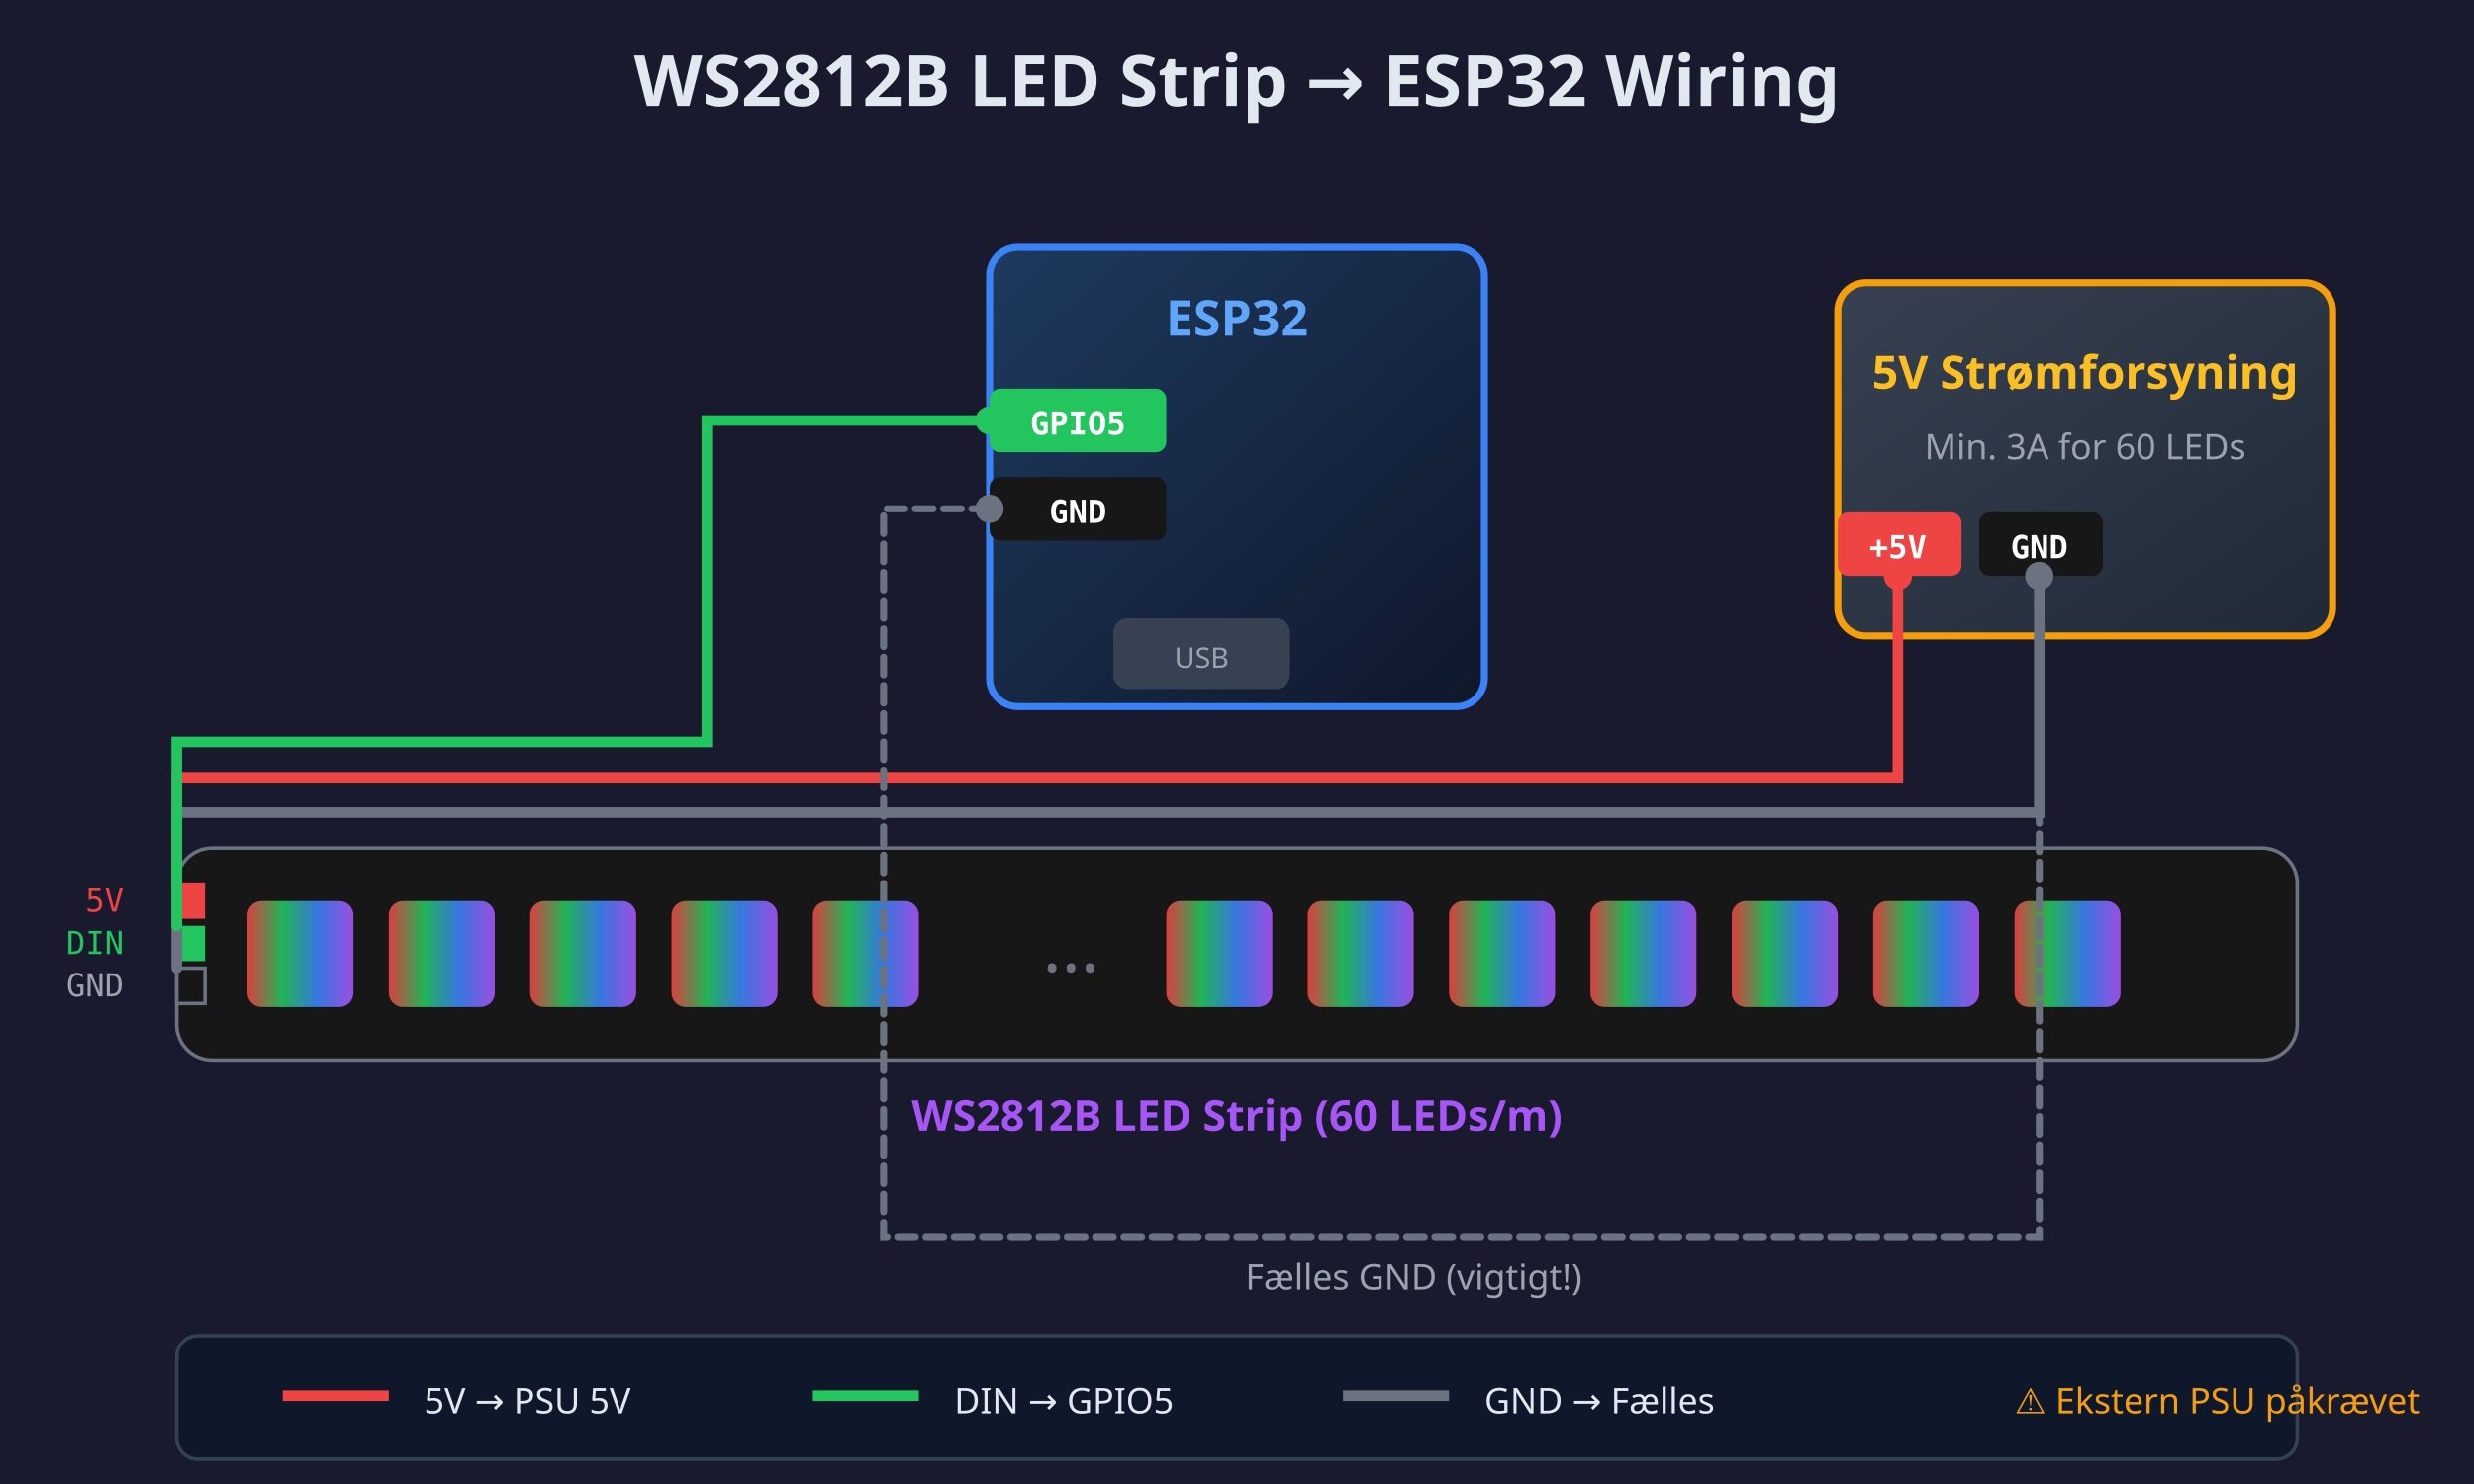
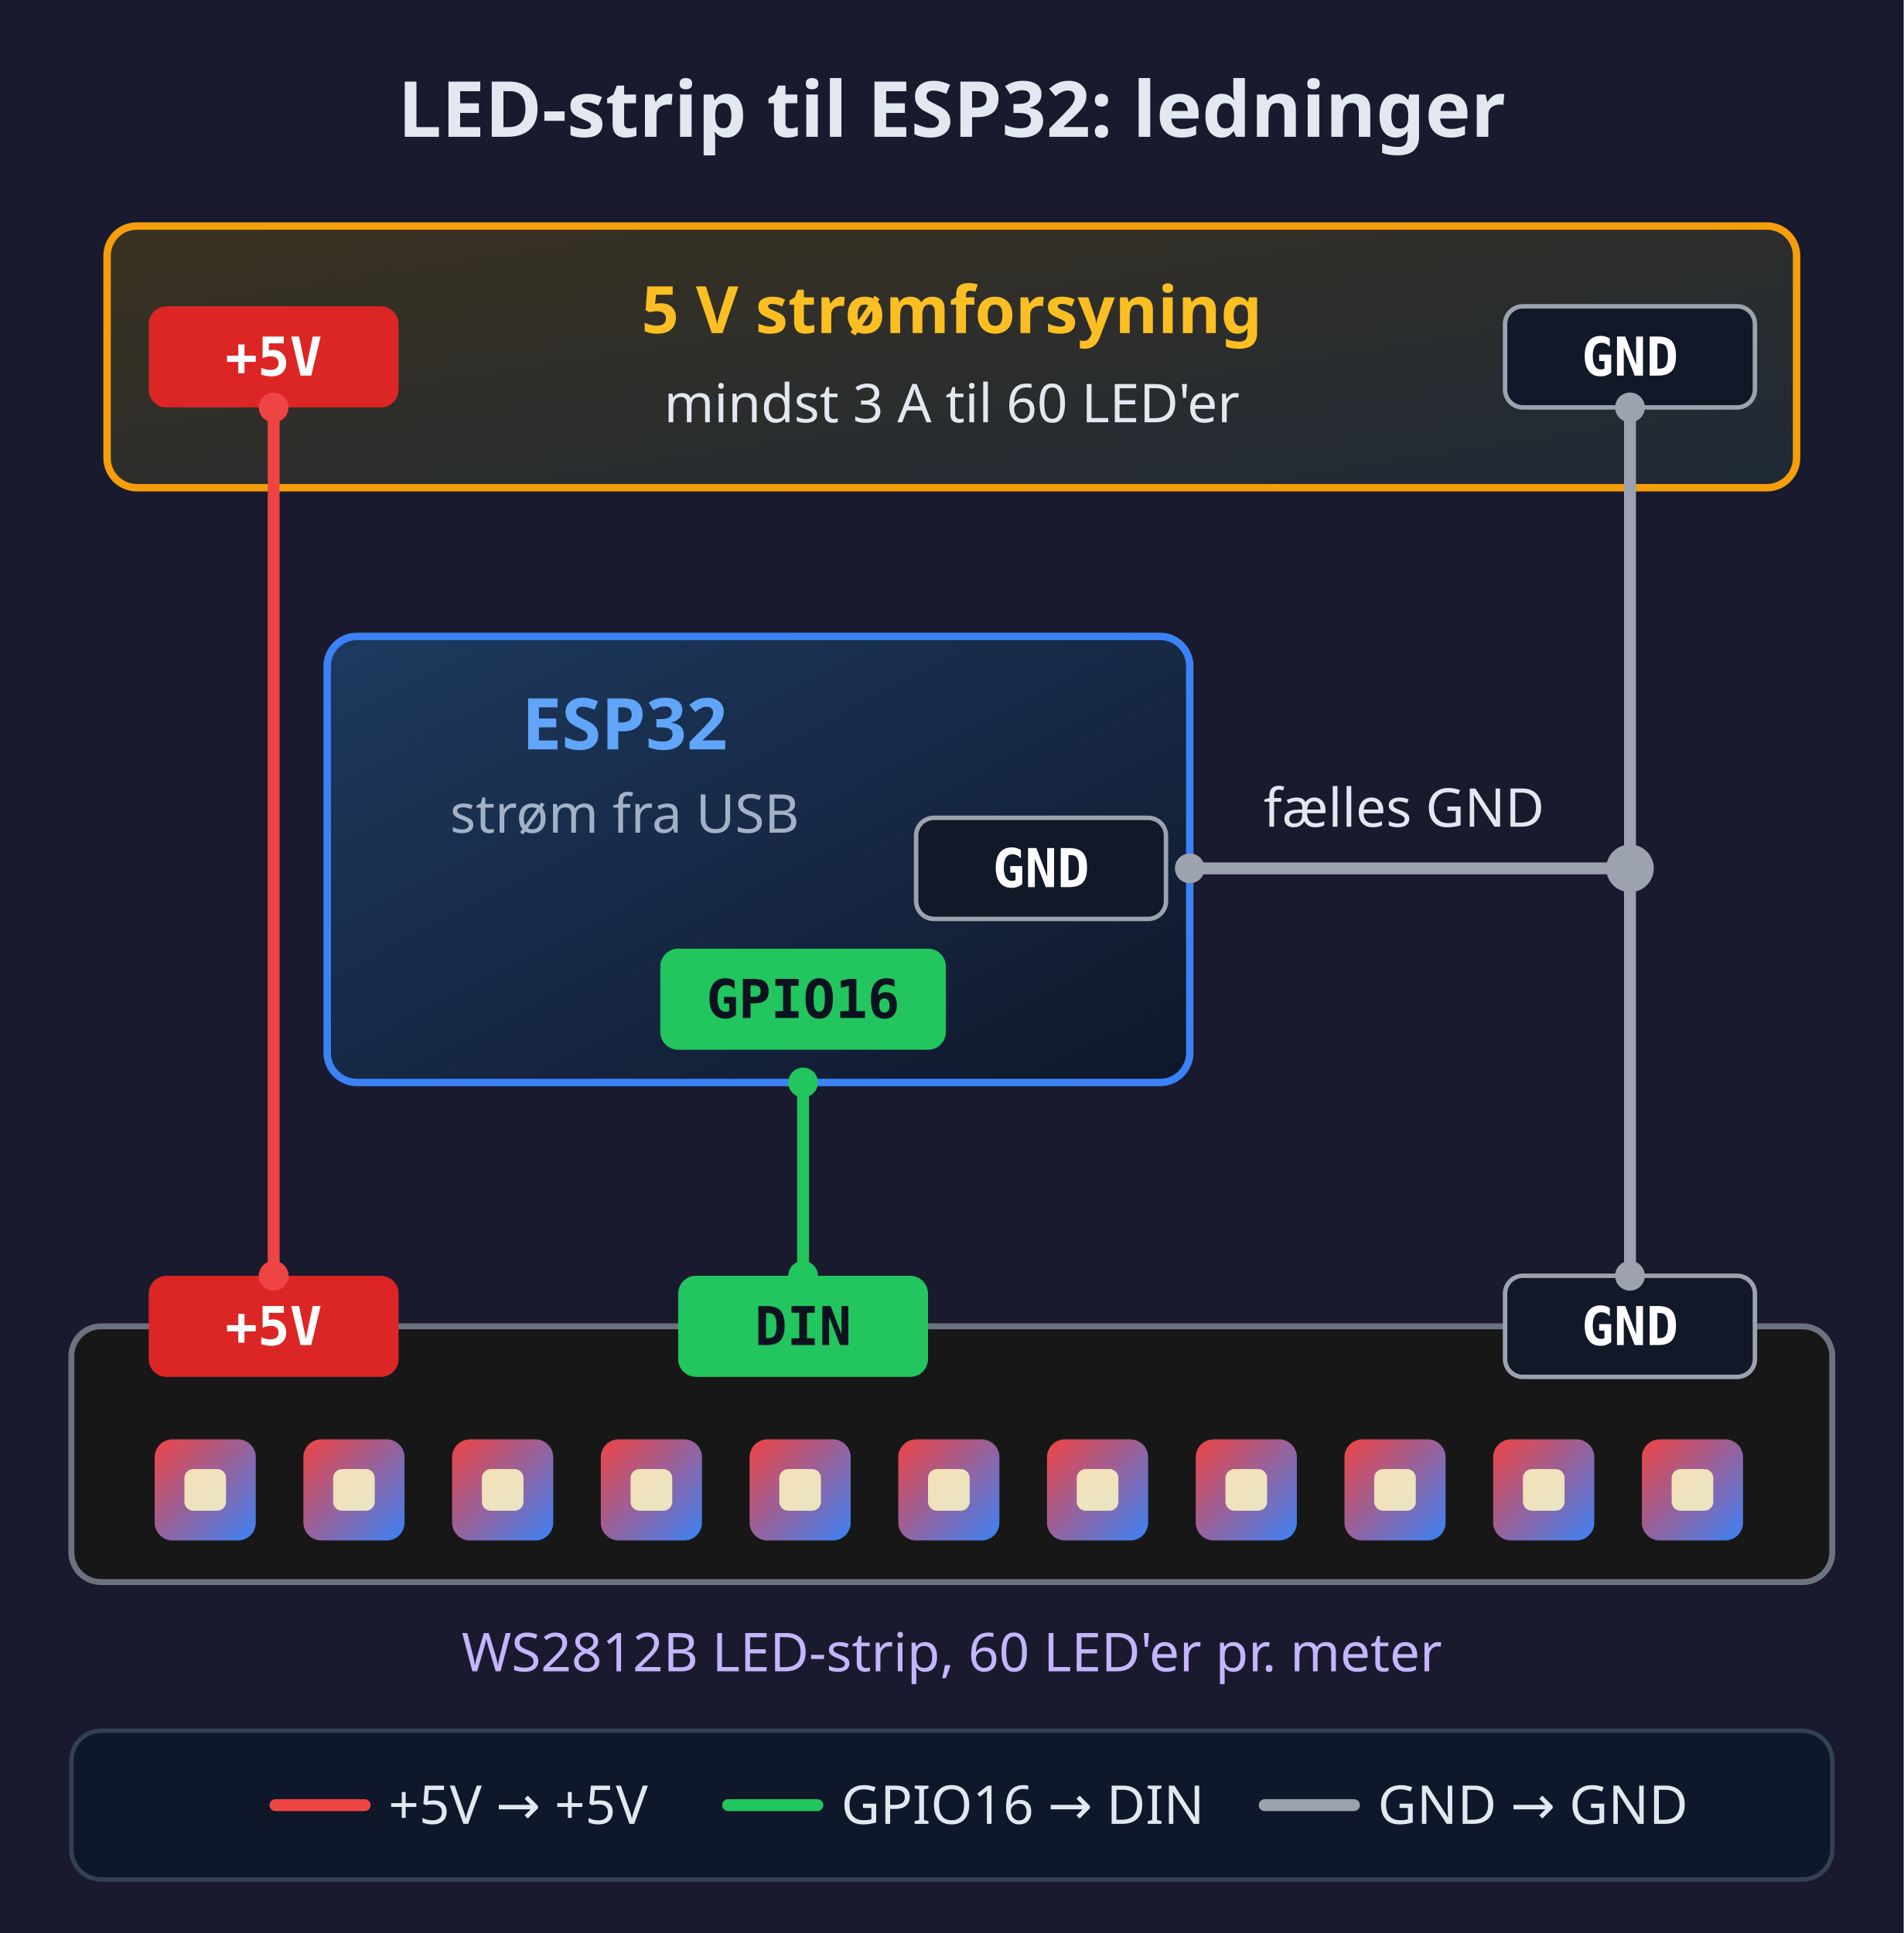
- <svg xmlns="http://www.w3.org/2000/svg" viewBox="0 0 700 420">
+ <svg xmlns="http://www.w3.org/2000/svg" viewBox="0 0 640 650" role="img" lang="da" font-family="system-ui, sans-serif">
  <defs>
-     <linearGradient id="esp32Grad" x1="0%" y1="0%" x2="100%" y2="100%">
-       <stop offset="0%" style="stop-color:#1e3a5f;stop-opacity:1" />
-       <stop offset="100%" style="stop-color:#0f172a;stop-opacity:1" />
+     <linearGradient id="psu" x1="0" y1="0" x2="1" y2="1">
+       <stop offset="0" stop-color="#3a3220" />
+       <stop offset="1" stop-color="#1f2937" />
    </linearGradient>
-     <linearGradient id="ledGrad" x1="0%" y1="0%" x2="100%" y2="0%">
-       <stop offset="0%" style="stop-color:#ef4444;stop-opacity:1" />
-       <stop offset="33%" style="stop-color:#22c55e;stop-opacity:1" />
-       <stop offset="66%" style="stop-color:#3b82f6;stop-opacity:1" />
-       <stop offset="100%" style="stop-color:#a855f7;stop-opacity:1" />
+     <linearGradient id="esp" x1="0" y1="0" x2="1" y2="1">
+       <stop offset="0" stop-color="#1e3a5f" />
+       <stop offset="1" stop-color="#0f172a" />
    </linearGradient>
-     <linearGradient id="psuGrad" x1="0%" y1="0%" x2="100%" y2="100%">
-       <stop offset="0%" style="stop-color:#374151;stop-opacity:1" />
-       <stop offset="100%" style="stop-color:#1f2937;stop-opacity:1" />
+     <linearGradient id="led" x1="0" y1="0" x2="1" y2="1">
+       <stop offset="0" stop-color="#ef4444" />
+       <stop offset="1" stop-color="#3b82f6" />
    </linearGradient>
  </defs>
-   <rect width="700" height="420" fill="#1a1a2e" />
-   <text x="350" y="30" text-anchor="middle" fill="#e2e8f0" font-family="system-ui, sans-serif" font-size="20" font-weight="bold">WS2812B LED Strip → ESP32 Wiring</text>
-   <rect x="280" y="70" width="140" height="130" rx="8" fill="url(#esp32Grad)" stroke="#3b82f6" stroke-width="2" />
-   <text x="350" y="95" text-anchor="middle" fill="#60a5fa" font-family="system-ui, sans-serif" font-size="14" font-weight="bold">ESP32</text>
-   <rect x="280" y="110" width="50" height="18" rx="3" fill="#22c55e" />
-   <text x="305" y="123" text-anchor="middle" fill="white" font-family="monospace" font-size="9" font-weight="bold">GPIO5</text>
-   <rect x="280" y="135" width="50" height="18" rx="3" fill="#171717" />
-   <text x="305" y="148" text-anchor="middle" fill="white" font-family="monospace" font-size="9" font-weight="bold">GND</text>
-   <rect x="315" y="175" width="50" height="20" rx="4" fill="#374151" />
-   <text x="340" y="189" text-anchor="middle" fill="#9ca3af" font-family="system-ui, sans-serif" font-size="8">USB</text>
-   <rect x="520" y="80" width="140" height="100" rx="8" fill="url(#psuGrad)" stroke="#f59e0b" stroke-width="2" />
-   <text x="590" y="110" text-anchor="middle" fill="#fbbf24" font-family="system-ui, sans-serif" font-size="13" font-weight="bold">5V Strømforsyning</text>
-   <text x="590" y="130" text-anchor="middle" fill="#9ca3af" font-family="system-ui, sans-serif" font-size="10">Min. 3A for 60 LEDs</text>
-   <rect x="520" y="145" width="35" height="18" rx="3" fill="#ef4444" />
-   <text x="537" y="158" text-anchor="middle" fill="white" font-family="monospace" font-size="9" font-weight="bold">+5V</text>
-   <rect x="560" y="145" width="35" height="18" rx="3" fill="#171717" />
-   <text x="577" y="158" text-anchor="middle" fill="white" font-family="monospace" font-size="9" font-weight="bold">GND</text>
-   <rect x="50" y="240" width="600" height="60" rx="10" fill="#171717" stroke="#6b7280" stroke-width="1" />
-   <rect x="70" y="255" width="30" height="30" rx="4" fill="url(#ledGrad)" opacity="0.9" />
-   <rect x="110" y="255" width="30" height="30" rx="4" fill="url(#ledGrad)" opacity="0.9" />
-   <rect x="150" y="255" width="30" height="30" rx="4" fill="url(#ledGrad)" opacity="0.9" />
-   <rect x="190" y="255" width="30" height="30" rx="4" fill="url(#ledGrad)" opacity="0.9" />
-   <rect x="230" y="255" width="30" height="30" rx="4" fill="url(#ledGrad)" opacity="0.9" />
-   <text x="295" y="275" fill="#6b7280" font-family="system-ui, sans-serif" font-size="20">...</text>
-   <rect x="330" y="255" width="30" height="30" rx="4" fill="url(#ledGrad)" opacity="0.9" />
-   <rect x="370" y="255" width="30" height="30" rx="4" fill="url(#ledGrad)" opacity="0.9" />
-   <rect x="410" y="255" width="30" height="30" rx="4" fill="url(#ledGrad)" opacity="0.9" />
-   <rect x="450" y="255" width="30" height="30" rx="4" fill="url(#ledGrad)" opacity="0.9" />
-   <rect x="490" y="255" width="30" height="30" rx="4" fill="url(#ledGrad)" opacity="0.9" />
-   <rect x="530" y="255" width="30" height="30" rx="4" fill="url(#ledGrad)" opacity="0.9" />
-   <rect x="570" y="255" width="30" height="30" rx="4" fill="url(#ledGrad)" opacity="0.9" />
-   <text x="350" y="320" text-anchor="middle" fill="#a855f7" font-family="system-ui, sans-serif" font-size="12" font-weight="bold">WS2812B LED Strip (60 LEDs/m)</text>
-   <rect x="50" y="250" width="8" height="10" fill="#ef4444" />
-   <rect x="50" y="262" width="8" height="10" fill="#22c55e" />
-   <rect x="50" y="274" width="8" height="10" fill="#171717" stroke="#6b7280" stroke-width="1" />
-   <text x="35" y="258" text-anchor="end" fill="#ef4444" font-family="monospace" font-size="9">5V</text>
-   <text x="35" y="270" text-anchor="end" fill="#22c55e" font-family="monospace" font-size="9">DIN</text>
-   <text x="35" y="282" text-anchor="end" fill="#9ca3af" font-family="monospace" font-size="9">GND</text>
-   <path d="M 537 163 L 537 220 L 50 220 L 50 250" stroke="#ef4444" stroke-width="3" fill="none" stroke-linecap="round" />
-   <circle cx="537" cy="163" r="4" fill="#ef4444" />
-   <path d="M 577 163 L 577 230 L 70 230 L 50 230 L 50 274" stroke="#6b7280" stroke-width="3" fill="none" stroke-linecap="round" />
-   <circle cx="577" cy="163" r="4" fill="#6b7280" />
-   <path d="M 280 119 L 200 119 L 200 210 L 50 210 L 50 262" stroke="#22c55e" stroke-width="3" fill="none" stroke-linecap="round" />
-   <circle cx="280" cy="119" r="4" fill="#22c55e" />
-   <path d="M 280 144 L 250 144 L 250 350 L 577 350 L 577 200" stroke="#6b7280" stroke-width="2" stroke-dasharray="5,3" fill="none" stroke-linecap="round" />
-   <circle cx="280" cy="144" r="4" fill="#6b7280" />
-   <text x="400" y="365" text-anchor="middle" fill="#9ca3af" font-family="system-ui, sans-serif" font-size="10">Fælles GND (vigtigt!)</text>
-   <rect x="50" y="378" width="600" height="35" rx="6" fill="#0f172a" stroke="#334155" stroke-width="1" />
-   <line x1="80" y1="395" x2="110" y2="395" stroke="#ef4444" stroke-width="3" />
-   <text x="120" y="400" fill="#e2e8f0" font-family="system-ui, sans-serif" font-size="10">5V → PSU 5V</text>
-   <line x1="230" y1="395" x2="260" y2="395" stroke="#22c55e" stroke-width="3" />
-   <text x="270" y="400" fill="#e2e8f0" font-family="system-ui, sans-serif" font-size="10">DIN → GPIO5</text>
-   <line x1="380" y1="395" x2="410" y2="395" stroke="#6b7280" stroke-width="3" />
-   <text x="420" y="400" fill="#e2e8f0" font-family="system-ui, sans-serif" font-size="10">GND → Fælles</text>
-   <text x="570" y="400" fill="#f59e0b" font-family="system-ui, sans-serif" font-size="10">⚠️ Ekstern PSU påkrævet</text>
+   <rect x="0" y="0" width="640" height="650" fill="#1a1a2e" />
+   <text x="320" y="46" font-size="26" fill="#e2e8f0" text-anchor="middle" font-weight="700">LED-strip til ESP32: ledninger</text>
+   <rect x="36" y="76" width="568" height="88" rx="10" fill="url(#psu)" stroke="#f59e0b" stroke-width="2.5" />
+   <text x="320" y="112" font-size="22" fill="#fbbf24" text-anchor="middle" font-weight="700">5 V strømforsyning</text>
+   <text x="320" y="142" font-size="18" fill="#e2e8f0" text-anchor="middle">mindst 3 A til 60 LED'er</text>
+   <rect x="50" y="103" width="84" height="34" rx="6" fill="#dc2626" />
+   <text x="92" y="126.3" font-size="18" fill="#ffffff" text-anchor="middle" font-weight="700" font-family="ui-monospace, Menlo, Consolas, monospace">+5V</text>
+   <rect x="506" y="103" width="84" height="34" rx="6" fill="#111827" stroke="#9ca3af" stroke-width="1.5" />
+   <text x="548" y="126.3" font-size="18" fill="#ffffff" text-anchor="middle" font-weight="700" font-family="ui-monospace, Menlo, Consolas, monospace">GND</text>
+   <rect x="110" y="214" width="290" height="150" rx="10" fill="url(#esp)" stroke="#3b82f6" stroke-width="2.5" />
+   <text x="210" y="252" font-size="24" fill="#60a5fa" text-anchor="middle" font-weight="700">ESP32</text>
+   <text x="210" y="280" font-size="18" fill="#a3b1c6" text-anchor="middle">strøm fra USB</text>
+   <rect x="222" y="319" width="96" height="34" rx="6" fill="#22c55e" />
+   <text x="270" y="342.3" font-size="18" fill="#0b1220" text-anchor="middle" font-weight="700" font-family="ui-monospace, Menlo, Consolas, monospace">GPIO16</text>
+   <rect x="308" y="275" width="84" height="34" rx="6" fill="#111827" stroke="#9ca3af" stroke-width="1.5" />
+   <text x="350" y="298.3" font-size="18" fill="#ffffff" text-anchor="middle" font-weight="700" font-family="ui-monospace, Menlo, Consolas, monospace">GND</text>
+   <rect x="24" y="446" width="592" height="86" rx="10" fill="#171717" stroke="#6b7280" stroke-width="2" />
+   <rect x="52" y="484" width="34" height="34" rx="6" fill="url(#led)" />
+   <rect x="62" y="494" width="14" height="14" rx="3" fill="#fef9c3" opacity="0.85" />
+   <rect x="102" y="484" width="34" height="34" rx="6" fill="url(#led)" />
+   <rect x="112" y="494" width="14" height="14" rx="3" fill="#fef9c3" opacity="0.85" />
+   <rect x="152" y="484" width="34" height="34" rx="6" fill="url(#led)" />
+   <rect x="162" y="494" width="14" height="14" rx="3" fill="#fef9c3" opacity="0.85" />
+   <rect x="202" y="484" width="34" height="34" rx="6" fill="url(#led)" />
+   <rect x="212" y="494" width="14" height="14" rx="3" fill="#fef9c3" opacity="0.85" />
+   <rect x="252" y="484" width="34" height="34" rx="6" fill="url(#led)" />
+   <rect x="262" y="494" width="14" height="14" rx="3" fill="#fef9c3" opacity="0.85" />
+   <rect x="302" y="484" width="34" height="34" rx="6" fill="url(#led)" />
+   <rect x="312" y="494" width="14" height="14" rx="3" fill="#fef9c3" opacity="0.85" />
+   <rect x="352" y="484" width="34" height="34" rx="6" fill="url(#led)" />
+   <rect x="362" y="494" width="14" height="14" rx="3" fill="#fef9c3" opacity="0.85" />
+   <rect x="402" y="484" width="34" height="34" rx="6" fill="url(#led)" />
+   <rect x="412" y="494" width="14" height="14" rx="3" fill="#fef9c3" opacity="0.85" />
+   <rect x="452" y="484" width="34" height="34" rx="6" fill="url(#led)" />
+   <rect x="462" y="494" width="14" height="14" rx="3" fill="#fef9c3" opacity="0.85" />
+   <rect x="502" y="484" width="34" height="34" rx="6" fill="url(#led)" />
+   <rect x="512" y="494" width="14" height="14" rx="3" fill="#fef9c3" opacity="0.85" />
+   <rect x="552" y="484" width="34" height="34" rx="6" fill="url(#led)" />
+   <rect x="562" y="494" width="14" height="14" rx="3" fill="#fef9c3" opacity="0.85" />
+   <rect x="50" y="429" width="84" height="34" rx="6" fill="#dc2626" />
+   <text x="92" y="452.3" font-size="18" fill="#ffffff" text-anchor="middle" font-weight="700" font-family="ui-monospace, Menlo, Consolas, monospace">+5V</text>
+   <rect x="228" y="429" width="84" height="34" rx="6" fill="#22c55e" />
+   <text x="270" y="452.3" font-size="18" fill="#0b1220" text-anchor="middle" font-weight="700" font-family="ui-monospace, Menlo, Consolas, monospace">DIN</text>
+   <rect x="506" y="429" width="84" height="34" rx="6" fill="#111827" stroke="#9ca3af" stroke-width="1.5" />
+   <text x="548" y="452.3" font-size="18" fill="#ffffff" text-anchor="middle" font-weight="700" font-family="ui-monospace, Menlo, Consolas, monospace">GND</text>
+   <text x="320" y="562" font-size="18" fill="#c4b5fd" text-anchor="middle">WS2812B LED-strip, 60 LED'er pr. meter</text>
+   <path d="M92 137L92 429" fill="none" stroke="#ef4444" stroke-width="4" stroke-linecap="round" stroke-linejoin="round" />
+   <circle cx="92" cy="137" r="5" fill="#ef4444" />
+   <circle cx="92" cy="429" r="5" fill="#ef4444" />
+   <path d="M548 137L548 429" fill="none" stroke="#9ca3af" stroke-width="4" stroke-linecap="round" stroke-linejoin="round" />
+   <circle cx="548" cy="137" r="5" fill="#9ca3af" />
+   <circle cx="548" cy="429" r="5" fill="#9ca3af" />
+   <path d="M270 364L270 429" fill="none" stroke="#22c55e" stroke-width="4" stroke-linecap="round" stroke-linejoin="round" />
+   <circle cx="270" cy="364" r="5" fill="#22c55e" />
+   <circle cx="270" cy="429" r="5" fill="#22c55e" />
+   <path d="M400 292L548 292" fill="none" stroke="#9ca3af" stroke-width="4" stroke-linecap="round" stroke-linejoin="round" />
+   <circle cx="400" cy="292" r="5" fill="#9ca3af" />
+   <circle cx="548" cy="292" r="5" fill="#9ca3af" />
+   <circle cx="548" cy="292" r="8" fill="#9ca3af" />
+   <text x="472" y="278" font-size="18" fill="#e2e8f0" text-anchor="middle">fælles GND</text>
+   <rect x="24" y="582" width="592" height="50" rx="10" fill="#0f172a" stroke="#334155" stroke-width="1.5" />
+   <path d="M92.6 607L122.6 607" fill="none" stroke="#ef4444" stroke-width="4" stroke-linecap="round" stroke-linejoin="round" />
+   <text x="130.6" y="613.3" font-size="18" fill="#e2e8f0">+5V → +5V</text>
+   <path d="M244.8 607L274.8 607" fill="none" stroke="#22c55e" stroke-width="4" stroke-linecap="round" stroke-linejoin="round" />
+   <text x="282.8" y="613.3" font-size="18" fill="#e2e8f0">GPIO16 → DIN</text>
+   <path d="M425.2 607L455.2 607" fill="none" stroke="#9ca3af" stroke-width="4" stroke-linecap="round" stroke-linejoin="round" />
+   <text x="463.2" y="613.3" font-size="18" fill="#e2e8f0">GND → GND</text>
</svg>
